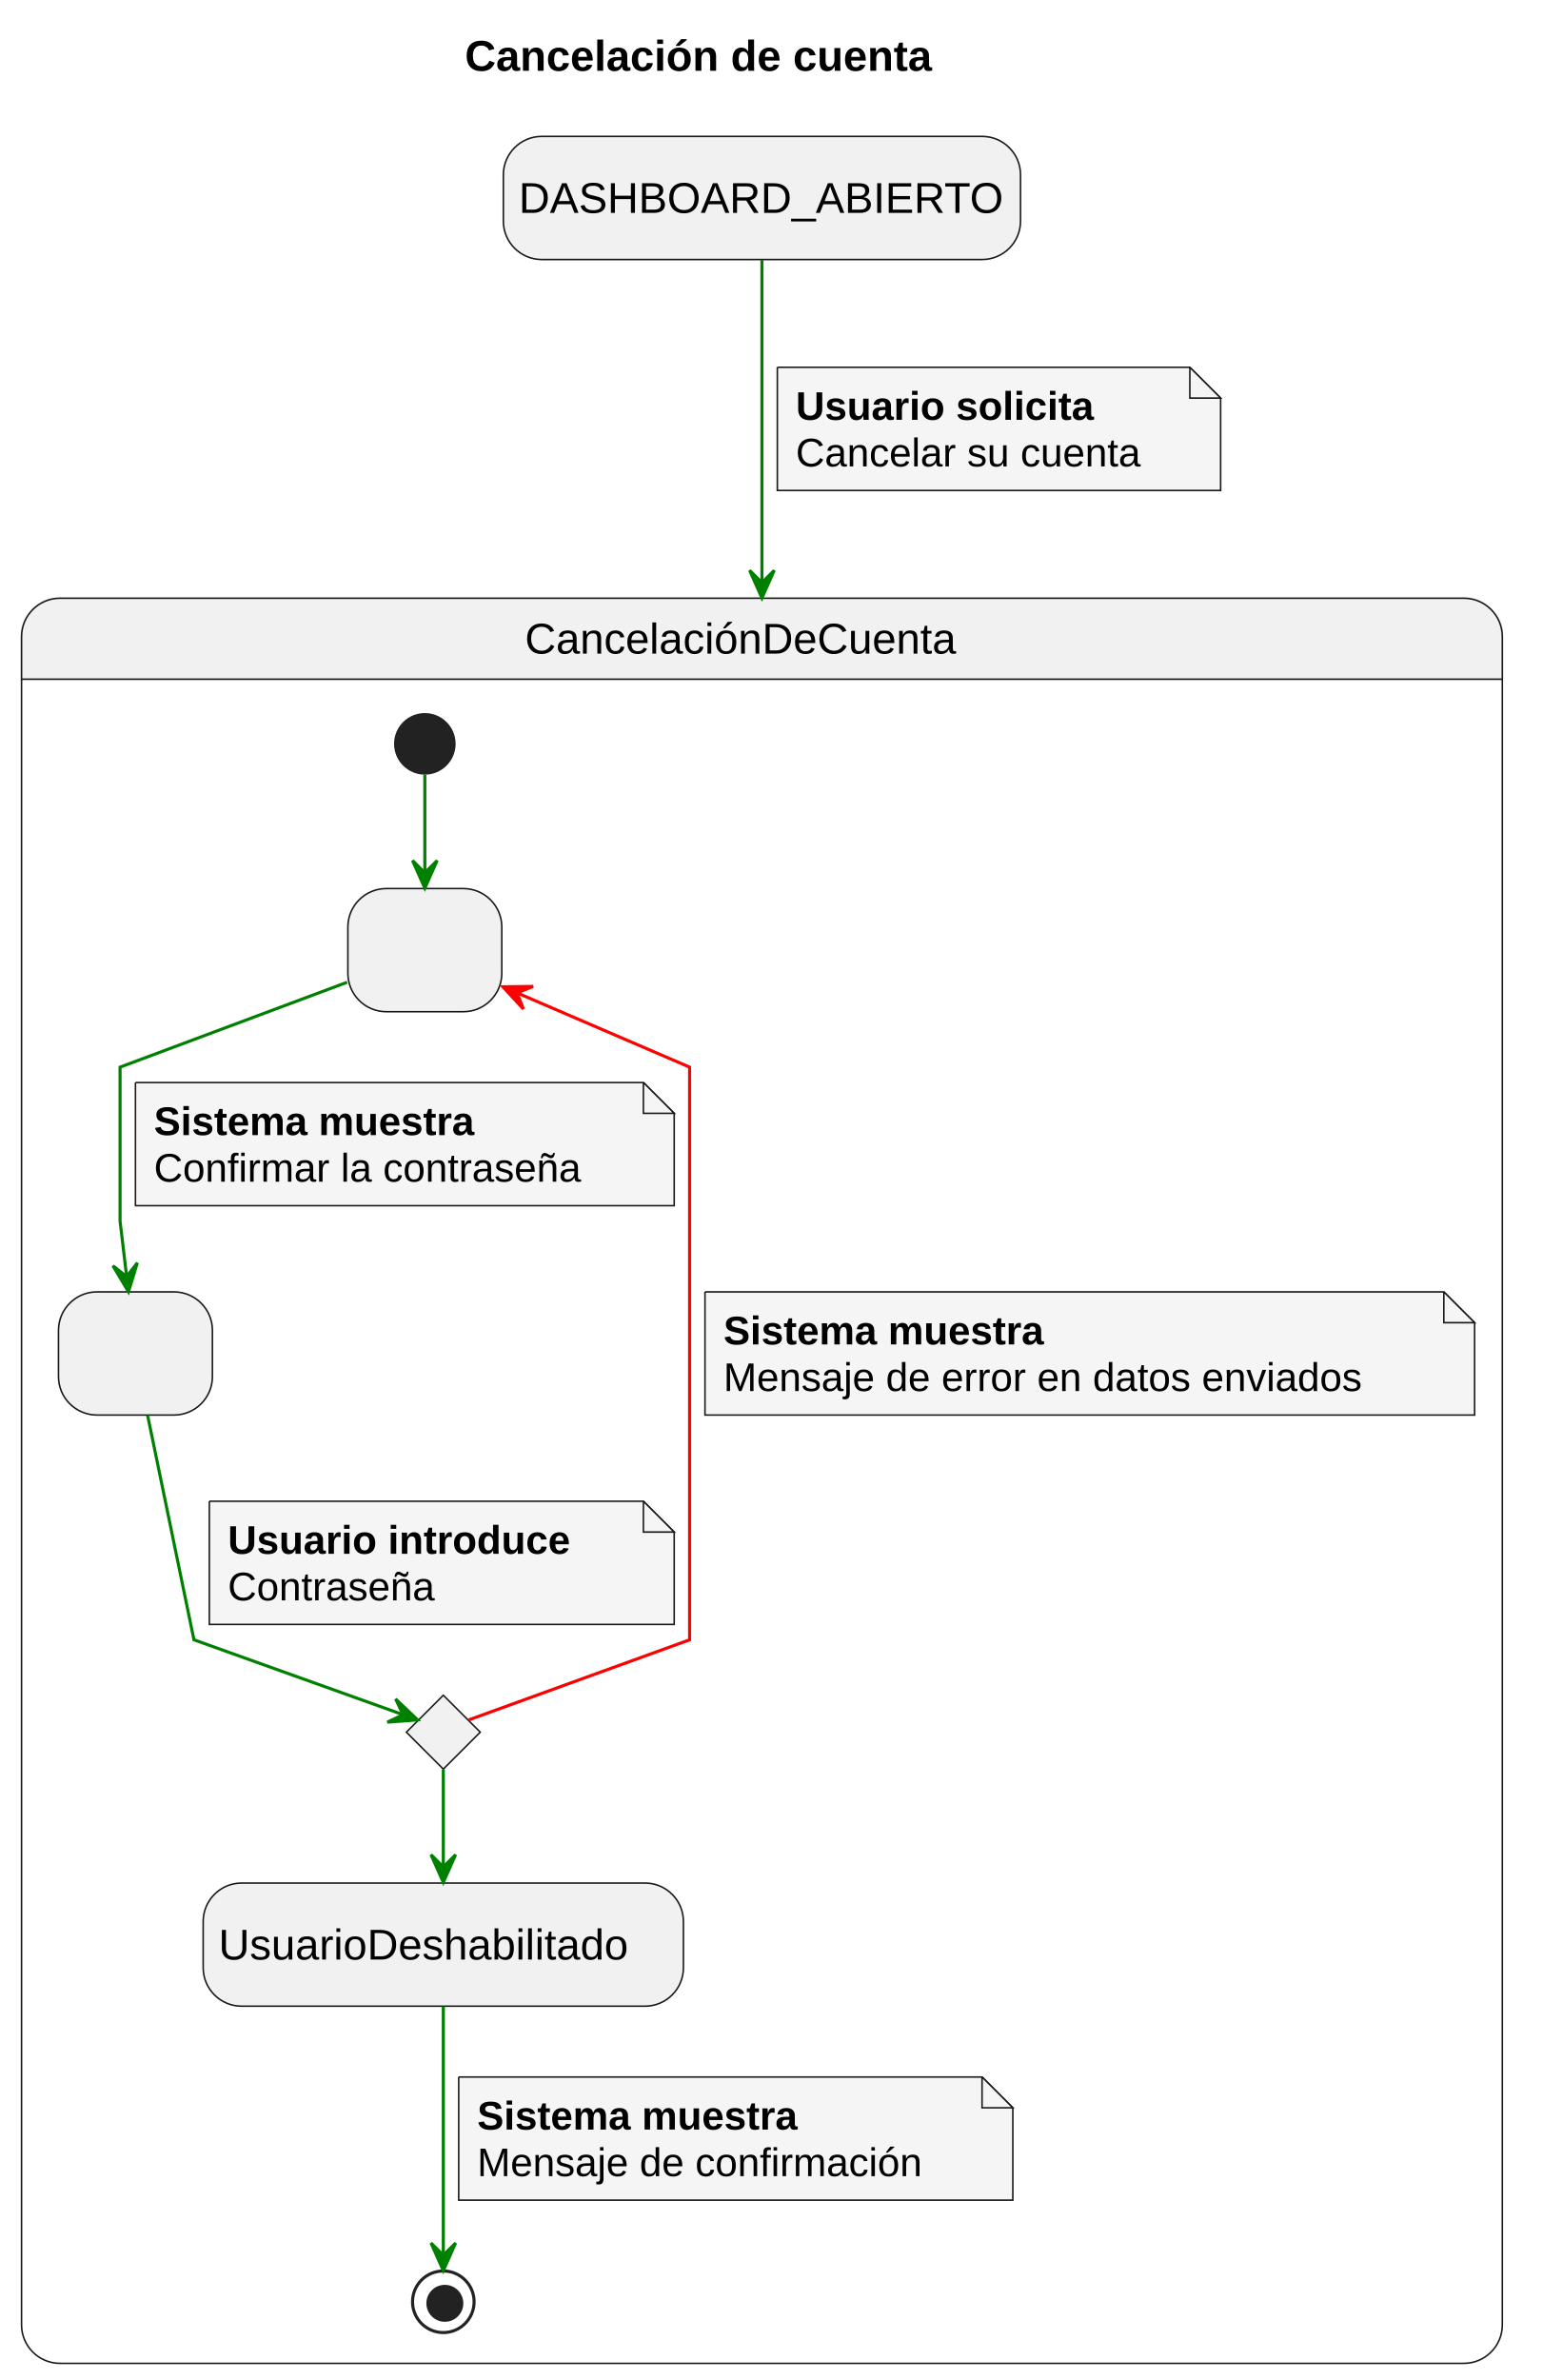
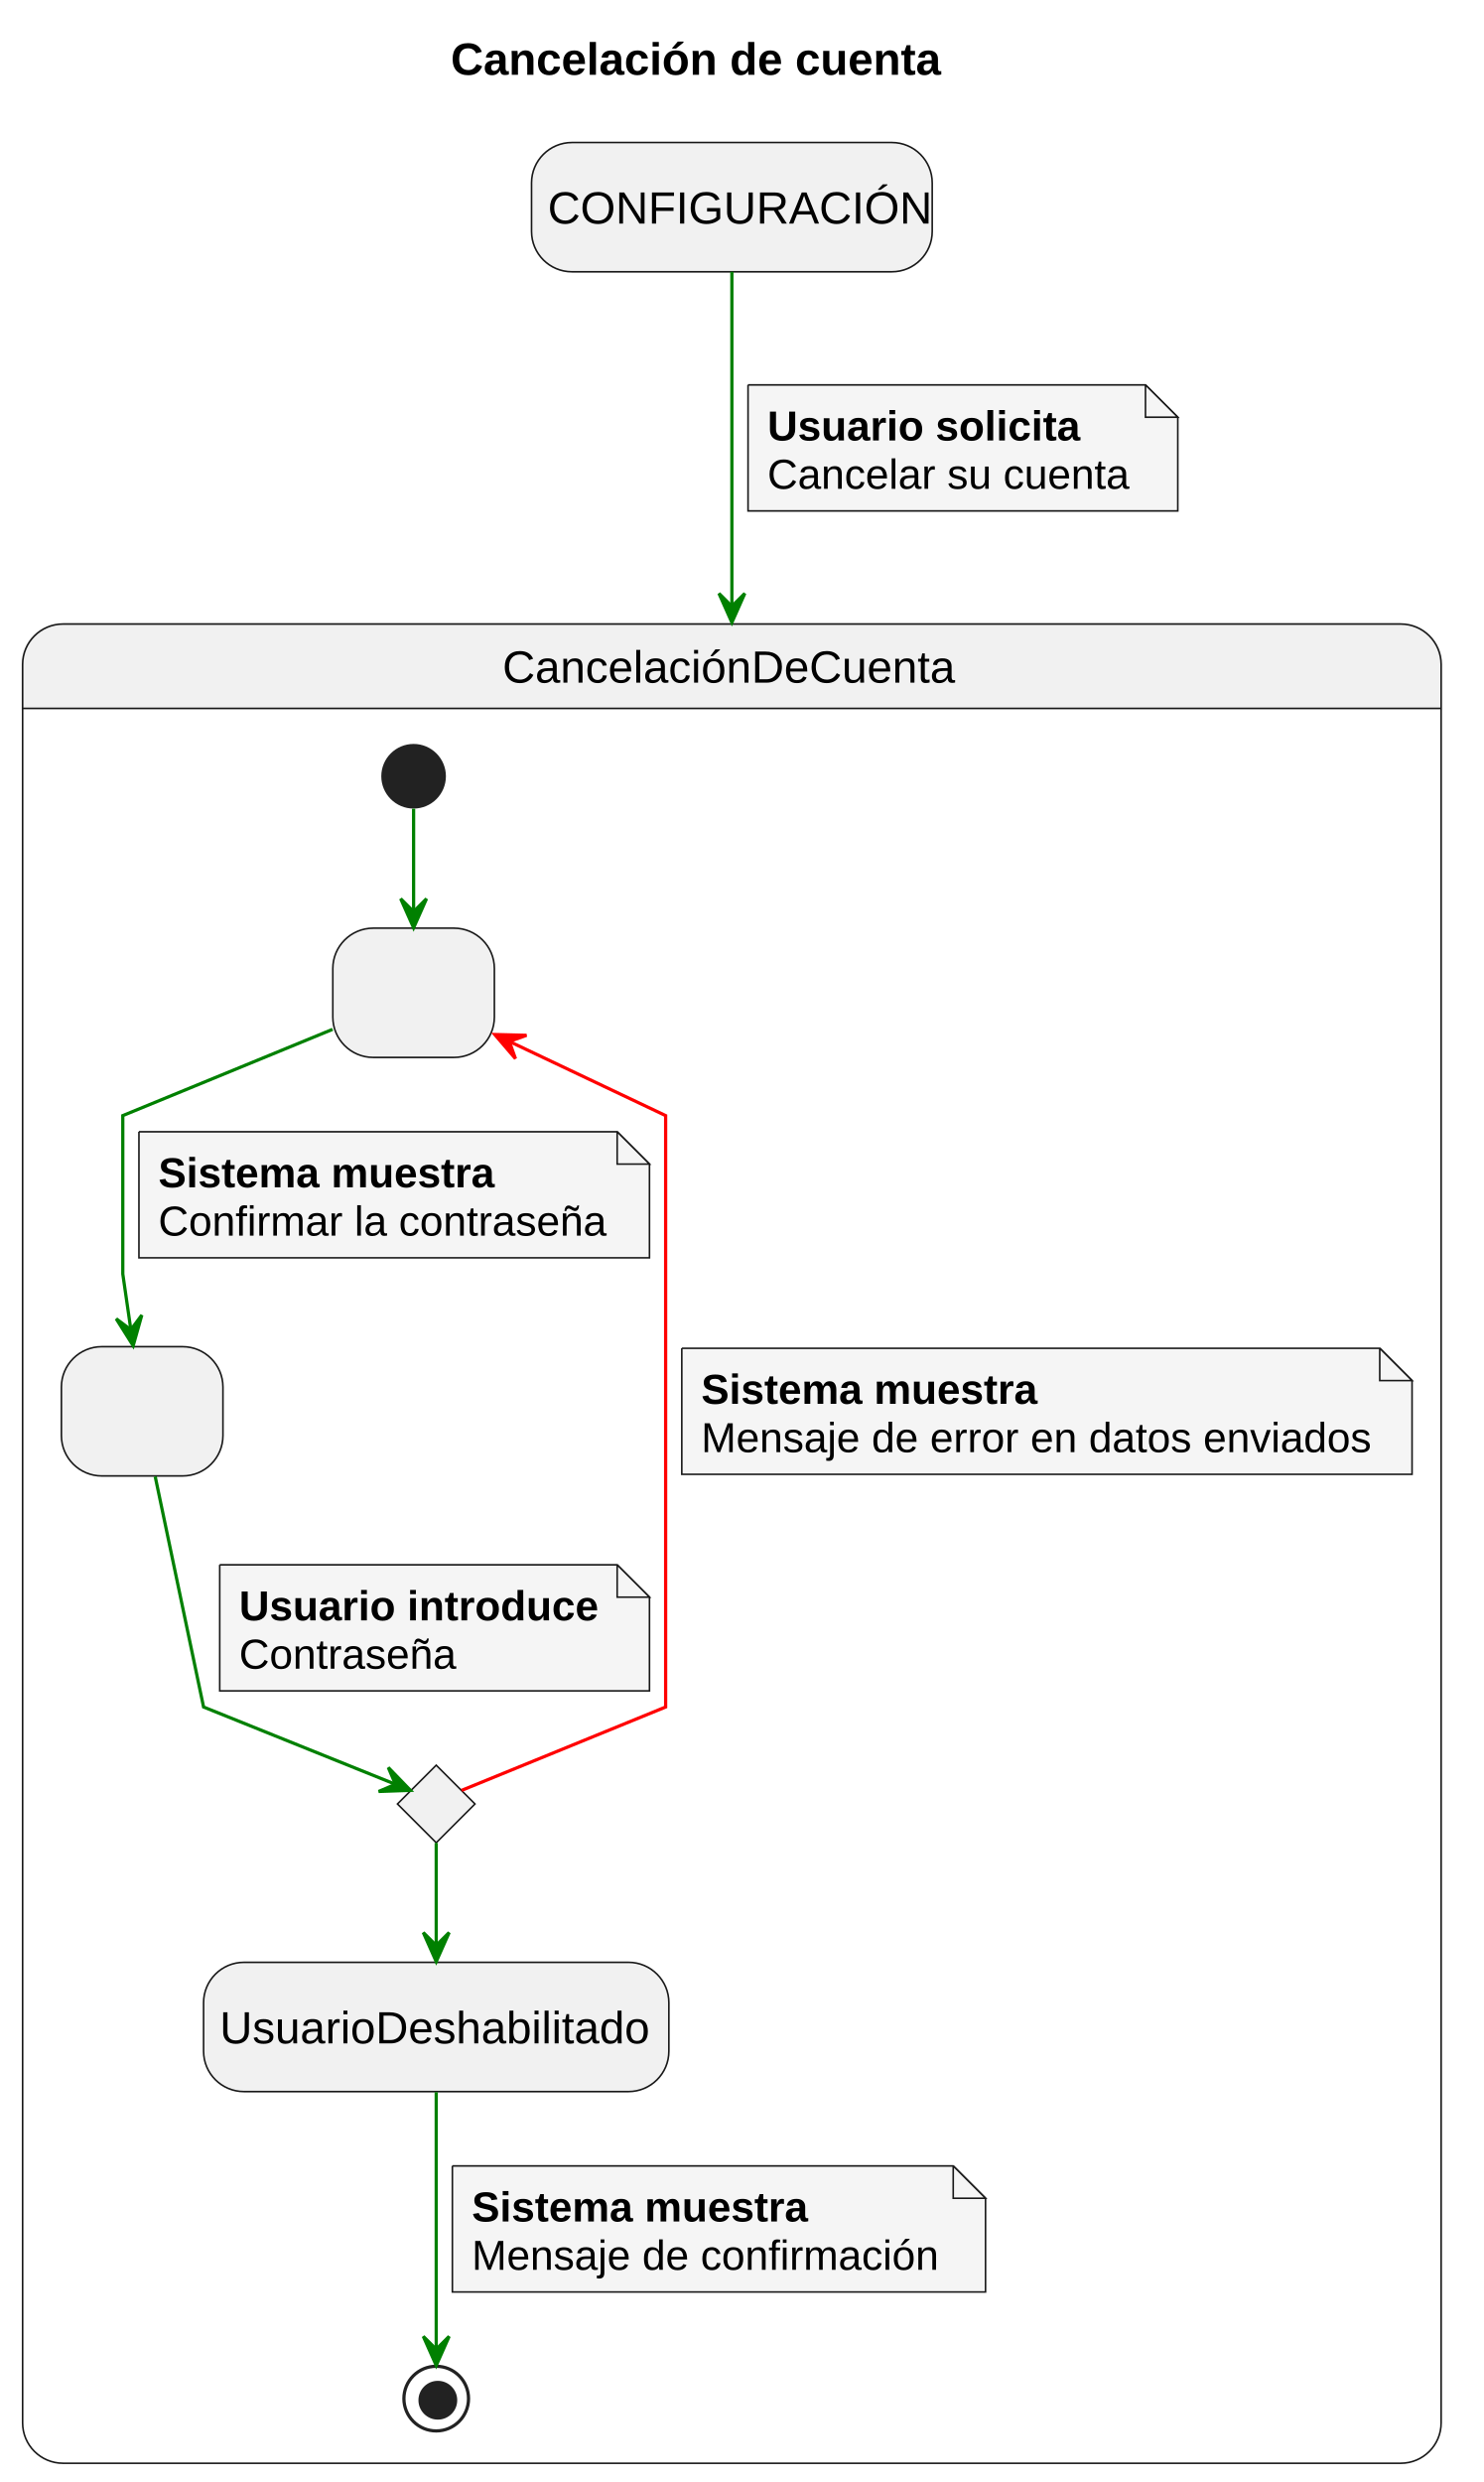
- <svg xmlns="http://www.w3.org/2000/svg" contentStyleType="text/css" height="773px" preserveAspectRatio="none" style="width:501px;height:773px;background:#FFFFFF;" version="1.1" viewBox="0 0 501 773" width="501px" zoomAndPan="magnify">
+ <svg xmlns="http://www.w3.org/2000/svg" contentStyleType="text/css" height="768px" preserveAspectRatio="none" style="width:459px;height:768px;background:#FFFFFF;" version="1.1" viewBox="0 0 459 768" width="459px" zoomAndPan="magnify">
  <defs />
  <g>
-     <text fill="#000000" font-family="Arial" font-size="14" font-weight="bold" lengthAdjust="spacing" textLength="179" x="151" y="22.995">Cancelación de cuenta</text>
-     <rect fill="#F1F1F1" height="40" rx="12.5" ry="12.5" style="stroke:#181818;stroke-width:0.5;" width="168" x="163.5" y="44.297" />
-     <text fill="#000000" font-family="Arial" font-size="14" lengthAdjust="spacing" textLength="158" x="168.5" y="69.144">DASHBOARD_ABIERTO</text>
-     <path d="M19.5,194.297 L475.5,194.297 A12.5,12.5 0 0 1 488,206.797 L488,220.594 L7,220.594 L7,206.797 A12.5,12.5 0 0 1 19.5,194.297 " fill="#F1F1F1" style="stroke:#F1F1F1;stroke-width:1.0;" />
-     <rect fill="none" height="573.297" rx="12.5" ry="12.5" style="stroke:#181818;stroke-width:0.5;" width="481" x="7" y="194.297" />
-     <line style="stroke:#181818;stroke-width:0.5;" x1="7" x2="488" y1="220.594" y2="220.594" />
-     <text fill="#000000" font-family="Arial" font-size="14" lengthAdjust="spacing" textLength="154" x="170.5" y="212.292">CancelaciónDeCuenta</text>
-     <rect fill="#F1F1F1" height="40" rx="12.5" ry="12.5" style="stroke:#181818;stroke-width:0.5;" width="50" x="113" y="288.594" />
-     <text fill="#000000" font-family="Arial" font-size="14" lengthAdjust="spacing" textLength="4" x="136" y="313.44"> </text>
-     <rect fill="#F1F1F1" height="40" rx="12.5" ry="12.5" style="stroke:#181818;stroke-width:0.5;" width="50" x="19" y="419.594" />
-     <text fill="#000000" font-family="Arial" font-size="14" lengthAdjust="spacing" textLength="4" x="42" y="444.44"> </text>
+     <rect fill="none" height="26.099" id="_title" style="stroke:none;stroke-width:1.0;" width="170" x="134.5" y="5" />
+     <text fill="#000000" font-family="Arial" font-size="14" font-weight="bold" lengthAdjust="spacing" textLength="160" x="139.5" y="23.132">Cancelación de cuenta</text>
+     <rect fill="#F1F1F1" height="40" rx="12.5" ry="12.5" style="stroke:#181818;stroke-width:0.5;" width="124" x="164.5" y="44.099" />
+     <text fill="#000000" font-family="Arial" font-size="14" lengthAdjust="spacing" textLength="114" x="169.5" y="69.181">CONFIGURACIÓN</text>
+     <path d="M19.5,193.099 L433.5,193.099 A12.5,12.5 0 0 1 446,205.599 L446,219.197 L7,219.197 L7,205.599 A12.5,12.5 0 0 1 19.5,193.099 " fill="#F1F1F1" style="stroke:#F1F1F1;stroke-width:1.0;" />
+     <rect fill="none" height="569.099" rx="12.5" ry="12.5" style="stroke:#181818;stroke-width:0.5;" width="439" x="7" y="193.099" />
+     <line style="stroke:#181818;stroke-width:0.5;" x1="7" x2="446" y1="219.197" y2="219.197" />
+     <text fill="#000000" font-family="Arial" font-size="14" lengthAdjust="spacing" textLength="142" x="155.5" y="211.231">CancelaciónDeCuenta</text>
+     <rect fill="#F1F1F1" height="40" rx="12.5" ry="12.5" style="stroke:#181818;stroke-width:0.5;" width="50" x="103" y="287.197" />
+     <text fill="#000000" font-family="Arial" font-size="14" lengthAdjust="spacing" textLength="4" x="126" y="312.28"> </text>
+     <rect fill="#F1F1F1" height="40" rx="12.5" ry="12.5" style="stroke:#181818;stroke-width:0.5;" width="50" x="19" y="416.697" />
+     <text fill="#000000" font-family="Arial" font-size="14" lengthAdjust="spacing" textLength="4" x="42" y="441.78"> </text>
    <g id="elem_ComprobarRequisitos">
-       <polygon fill="#F1F1F1" points="144,550.594,156,562.594,144,574.594,132,562.594,144,550.594" style="stroke:#181818;stroke-width:0.5;" />
+       <polygon fill="#F1F1F1" points="135,546.197,147,558.197,135,570.197,123,558.197,135,546.197" style="stroke:#181818;stroke-width:0.5;" />
    </g>
-     <ellipse cx="138" cy="241.594" fill="#222222" rx="10" ry="10" style="stroke:none;stroke-width:1.0;" />
-     <rect fill="#F1F1F1" height="40" rx="12.5" ry="12.5" style="stroke:#181818;stroke-width:0.5;" width="156" x="66" y="611.594" />
-     <text fill="#000000" font-family="Arial" font-size="14" lengthAdjust="spacing" textLength="146" x="71" y="636.44">UsuarioDeshabilitado</text>
-     <ellipse cx="144" cy="747.594" fill="none" rx="10" ry="10" style="stroke:#222222;stroke-width:1.0;" />
-     <ellipse cx="144.5" cy="748.094" fill="#222222" rx="6" ry="6" style="stroke:none;stroke-width:1.0;" />
+     <ellipse cx="128" cy="240.197" fill="#222222" rx="10" ry="10" style="stroke:none;stroke-width:1.0;" />
+     <rect fill="#F1F1F1" height="40" rx="12.5" ry="12.5" style="stroke:#181818;stroke-width:0.5;" width="144" x="63" y="607.197" />
+     <text fill="#000000" font-family="Arial" font-size="14" lengthAdjust="spacing" textLength="134" x="68" y="632.28">UsuarioDeshabilitado</text>
+     <ellipse cx="135" cy="742.197" fill="none" rx="10" ry="10" style="stroke:#222222;stroke-width:1.0;" />
+     <ellipse cx="135.5" cy="742.697" fill="#222222" rx="6" ry="6" style="stroke:none;stroke-width:1.0;" />
    <g id="link_*start*CancelaciónDeCuenta_1">
-       <path d="M138,251.634 C138,259.784 138,272.154 138,283.194 " fill="none" id="*start*CancelaciónDeCuenta-to-1" style="stroke:#008000;stroke-width:1.0;" />
-       <polygon fill="#008000" points="138,288.484,142,279.484,138,283.484,134,279.484,138,288.484" style="stroke:#008000;stroke-width:1.0;" />
+       <path d="M128,250.237 C128,258.387 128,270.757 128,281.797 " fill="none" id="*start*CancelaciónDeCuenta-to-1" style="stroke:#008000;stroke-width:1.0;" />
+       <polygon fill="#008000" points="128,287.087,132,278.087,128,282.087,124,278.087,128,287.087" style="stroke:#008000;stroke-width:1.0;" />
    </g>
    <g id="link_1_2">
-       <path d="M112.76,319.024 C83.43,329.984 39,346.594 39,346.594 C39,346.594 39,396.594 39,396.594 C39,396.594 40,405.034 41.11,414.344 " fill="none" id="1-to-2" style="stroke:#008000;stroke-width:1.0;" />
-       <polygon fill="#008000" points="41.73,419.564,44.62,410.148,41.129,414.6,36.678,411.11,41.73,419.564" style="stroke:#008000;stroke-width:1.0;" />
-       <path d="M44,351.594 L44,391.594 L219,391.594 L219,361.594 L209,351.594 L44,351.594 " fill="#F5F5F5" style="stroke:#181818;stroke-width:0.5;" />
-       <path d="M209,351.594 L209,361.594 L219,361.594 L209,351.594 " fill="#F5F5F5" style="stroke:#181818;stroke-width:0.5;" />
-       <text fill="#000000" font-family="Arial" font-size="13" font-weight="bold" lengthAdjust="spacing" textLength="125" x="50" y="368.661">Sistema muestra</text>
-       <text fill="#000000" font-family="Arial" font-size="13" lengthAdjust="spacing" textLength="154" x="50" y="383.793">Confirmar la contraseña</text>
+       <path d="M102.93,318.507 C76.3,329.447 38,345.197 38,345.197 C38,345.197 38,394.197 38,394.197 C38,394.197 39.17,402.287 40.48,411.327 " fill="none" id="1-to-2" style="stroke:#008000;stroke-width:1.0;" />
+       <polygon fill="#008000" points="41.21,416.407,43.886,406.929,40.497,411.458,35.967,408.07,41.21,416.407" style="stroke:#008000;stroke-width:1.0;" />
+       <path d="M43,350.197 L43,389.197 L201,389.197 L201,360.197 L191,350.197 L43,350.197 " fill="#F5F5F5" style="stroke:#181818;stroke-width:0.5;" />
+       <path d="M191,350.197 L191,360.197 L201,360.197 L191,350.197 " fill="#F5F5F5" style="stroke:#181818;stroke-width:0.5;" />
+       <text fill="#000000" font-family="Arial" font-size="13" font-weight="bold" lengthAdjust="spacing" textLength="106" x="49" y="367.391">Sistema muestra</text>
+       <text fill="#000000" font-family="Arial" font-size="13" lengthAdjust="spacing" textLength="137" x="49" y="382.34">Confirmar la contraseña</text>
    </g>
    <g id="link_2_ComprobarRequisitos">
-       <path d="M47.94,459.654 C53.5,486.604 63,532.594 63,532.594 C63,532.594 107.89,548.664 130.84,556.884 " fill="none" id="2-to-ComprobarRequisitos" style="stroke:#008000;stroke-width:1.0;" />
-       <polygon fill="#008000" points="135.64,558.604,128.512,551.807,130.932,556.92,125.819,559.34,135.64,558.604" style="stroke:#008000;stroke-width:1.0;" />
-       <path d="M68,487.594 L68,527.594 L219,527.594 L219,497.594 L209,487.594 L68,487.594 " fill="#F5F5F5" style="stroke:#181818;stroke-width:0.5;" />
-       <path d="M209,487.594 L209,497.594 L219,497.594 L209,487.594 " fill="#F5F5F5" style="stroke:#181818;stroke-width:0.5;" />
-       <text fill="#000000" font-family="Arial" font-size="13" font-weight="bold" lengthAdjust="spacing" textLength="130" x="74" y="504.661">Usuario introduce</text>
-       <text fill="#000000" font-family="Arial" font-size="13" lengthAdjust="spacing" textLength="74" x="74" y="519.793">Contraseña</text>
+       <path d="M48.03,456.887 C53.61,483.457 63,528.197 63,528.197 C63,528.197 101.48,543.697 122.17,552.027 " fill="none" id="2-to-ComprobarRequisitos" style="stroke:#008000;stroke-width:1.0;" />
+       <polygon fill="#008000" points="127.02,553.987,120.168,546.913,122.383,552.118,117.177,554.333,127.02,553.987" style="stroke:#008000;stroke-width:1.0;" />
+       <path d="M68,484.197 L68,523.197 L201,523.197 L201,494.197 L191,484.197 L68,484.197 " fill="#F5F5F5" style="stroke:#181818;stroke-width:0.5;" />
+       <path d="M191,484.197 L191,494.197 L201,494.197 L191,484.197 " fill="#F5F5F5" style="stroke:#181818;stroke-width:0.5;" />
+       <text fill="#000000" font-family="Arial" font-size="13" font-weight="bold" lengthAdjust="spacing" textLength="112" x="74" y="501.391">Usuario introduce</text>
+       <text fill="#000000" font-family="Arial" font-size="13" lengthAdjust="spacing" textLength="66" x="74" y="516.34">Contraseña</text>
    </g>
    <g id="link_ComprobarRequisitos_1">
-       <path d="M152.26,558.604 C172.7,551.194 224,532.594 224,532.594 C224,532.594 224,346.594 224,346.594 C224,346.594 192.98,333.244 168.2,322.584 " fill="none" id="ComprobarRequisitos-to-1" style="stroke:#FF0000;stroke-width:1.0;" />
-       <polygon fill="#FF0000" points="163.34,320.494,170.029,327.723,167.934,322.469,173.188,320.373,163.34,320.494" style="stroke:#FF0000;stroke-width:1.0;" />
-       <path d="M229,419.594 L229,459.594 L479,459.594 L479,429.594 L469,419.594 L229,419.594 " fill="#F5F5F5" style="stroke:#181818;stroke-width:0.5;" />
-       <path d="M469,419.594 L469,429.594 L479,429.594 L469,419.594 " fill="#F5F5F5" style="stroke:#181818;stroke-width:0.5;" />
-       <text fill="#000000" font-family="Arial" font-size="13" font-weight="bold" lengthAdjust="spacing" textLength="125" x="235" y="436.661">Sistema muestra</text>
-       <text fill="#000000" font-family="Arial" font-size="13" lengthAdjust="spacing" textLength="229" x="235" y="451.793">Mensaje de error en datos enviados</text>
+       <path d="M142.87,553.987 C161.36,546.437 206,528.197 206,528.197 C206,528.197 206,345.197 206,345.197 C206,345.197 179.77,332.757 157.74,322.307 " fill="none" id="ComprobarRequisitos-to-1" style="stroke:#FF0000;stroke-width:1.0;" />
+       <polygon fill="#FF0000" points="153.11,320.107,159.525,327.58,157.627,322.251,162.956,320.353,153.11,320.107" style="stroke:#FF0000;stroke-width:1.0;" />
+       <path d="M211,417.197 L211,456.197 L437,456.197 L437,427.197 L427,417.197 L211,417.197 " fill="#F5F5F5" style="stroke:#181818;stroke-width:0.5;" />
+       <path d="M427,417.197 L427,427.197 L437,427.197 L427,417.197 " fill="#F5F5F5" style="stroke:#181818;stroke-width:0.5;" />
+       <text fill="#000000" font-family="Arial" font-size="13" font-weight="bold" lengthAdjust="spacing" textLength="106" x="217" y="434.391">Sistema muestra</text>
+       <text fill="#000000" font-family="Arial" font-size="13" lengthAdjust="spacing" textLength="205" x="217" y="449.34">Mensaje de error en datos enviados</text>
    </g>
    <g id="link_ComprobarRequisitos_UsuarioDeshabilitado">
-       <path d="M144,574.654 C144,583.214 144,595.394 144,606.204 " fill="none" id="ComprobarRequisitos-to-UsuarioDeshabilitado" style="stroke:#008000;stroke-width:1.0;" />
-       <polygon fill="#008000" points="144,611.374,148,602.374,144,606.374,140,602.374,144,611.374" style="stroke:#008000;stroke-width:1.0;" />
+       <path d="M135,570.257 C135,578.817 135,590.997 135,601.807 " fill="none" id="ComprobarRequisitos-to-UsuarioDeshabilitado" style="stroke:#008000;stroke-width:1.0;" />
+       <polygon fill="#008000" points="135,606.977,139,597.977,135,601.977,131,597.977,135,606.977" style="stroke:#008000;stroke-width:1.0;" />
    </g>
    <g id="link_UsuarioDeshabilitado_*end*CancelaciónDeCuenta">
-       <path d="M144,651.674 C144,674.484 144,712.114 144,732.474 " fill="none" id="UsuarioDeshabilitado-to-*end*CancelaciónDeCuenta" style="stroke:#008000;stroke-width:1.0;" />
-       <polygon fill="#008000" points="144,737.494,148,728.494,144,732.494,140,728.494,144,737.494" style="stroke:#008000;stroke-width:1.0;" />
-       <path d="M149,674.594 L149,714.594 L329,714.594 L329,684.594 L319,674.594 L149,674.594 " fill="#F5F5F5" style="stroke:#181818;stroke-width:0.5;" />
-       <path d="M319,674.594 L319,684.594 L329,684.594 L319,674.594 " fill="#F5F5F5" style="stroke:#181818;stroke-width:0.5;" />
-       <text fill="#000000" font-family="Arial" font-size="13" font-weight="bold" lengthAdjust="spacing" textLength="125" x="155" y="691.661">Sistema muestra</text>
-       <text fill="#000000" font-family="Arial" font-size="13" lengthAdjust="spacing" textLength="159" x="155" y="706.793">Mensaje de confirmación</text>
+       <path d="M135,647.367 C135,669.817 135,706.487 135,726.697 " fill="none" id="UsuarioDeshabilitado-to-*end*CancelaciónDeCuenta" style="stroke:#008000;stroke-width:1.0;" />
+       <polygon fill="#008000" points="135,731.937,139,722.937,135,726.937,131,722.937,135,731.937" style="stroke:#008000;stroke-width:1.0;" />
+       <path d="M140,670.197 L140,709.197 L305,709.197 L305,680.197 L295,670.197 L140,670.197 " fill="#F5F5F5" style="stroke:#181818;stroke-width:0.5;" />
+       <path d="M295,670.197 L295,680.197 L305,680.197 L295,670.197 " fill="#F5F5F5" style="stroke:#181818;stroke-width:0.5;" />
+       <text fill="#000000" font-family="Arial" font-size="13" font-weight="bold" lengthAdjust="spacing" textLength="106" x="146" y="687.391">Sistema muestra</text>
+       <text fill="#000000" font-family="Arial" font-size="13" lengthAdjust="spacing" textLength="144" x="146" y="702.34">Mensaje de confirmación</text>
    </g>
-     <g id="link_DASHBOARD_ABIERTO_CancelaciónDeCuenta">
-       <path d="M247.5,84.457 C247.5,106.227 247.5,144.567 247.5,189.067 " fill="none" id="DASHBOARD_ABIERTO-to-CancelaciónDeCuenta" style="stroke:#008000;stroke-width:1.0;" />
-       <polygon fill="#008000" points="247.5,194.237,251.5,185.237,247.5,189.237,243.5,185.237,247.5,194.237" style="stroke:#008000;stroke-width:1.0;" />
-       <path d="M252.5,119.297 L252.5,159.297 L396.5,159.297 L396.5,129.297 L386.5,119.297 L252.5,119.297 " fill="#F5F5F5" style="stroke:#181818;stroke-width:0.5;" />
-       <path d="M386.5,119.297 L386.5,129.297 L396.5,129.297 L386.5,119.297 " fill="#F5F5F5" style="stroke:#181818;stroke-width:0.5;" />
-       <text fill="#000000" font-family="Arial" font-size="13" font-weight="bold" lengthAdjust="spacing" textLength="112" x="258.5" y="136.364">Usuario solicita</text>
-       <text fill="#000000" font-family="Arial" font-size="13" lengthAdjust="spacing" textLength="123" x="258.5" y="151.497">Cancelar su cuenta</text>
+     <g id="link_CONFIGURACIÓN_CancelaciónDeCuenta">
+       <path d="M226.5,84.119 C226.5,105.659 226.5,143.529 226.5,187.509 " fill="none" id="CONFIGURACIÓN-to-CancelaciónDeCuenta" style="stroke:#008000;stroke-width:1.0;" />
+       <polygon fill="#008000" points="226.5,192.619,230.5,183.619,226.5,187.619,222.5,183.619,226.5,192.619" style="stroke:#008000;stroke-width:1.0;" />
+       <path d="M231.5,119.099 L231.5,158.099 L364.5,158.099 L364.5,129.099 L354.5,119.099 L231.5,119.099 " fill="#F5F5F5" style="stroke:#181818;stroke-width:0.5;" />
+       <path d="M354.5,119.099 L354.5,129.099 L364.5,129.099 L354.5,119.099 " fill="#F5F5F5" style="stroke:#181818;stroke-width:0.5;" />
+       <text fill="#000000" font-family="Arial" font-size="13" font-weight="bold" lengthAdjust="spacing" textLength="97" x="237.5" y="136.292">Usuario solicita</text>
+       <text fill="#000000" font-family="Arial" font-size="13" lengthAdjust="spacing" textLength="112" x="237.5" y="151.241">Cancelar su cuenta</text>
    </g>
  </g>
</svg>
